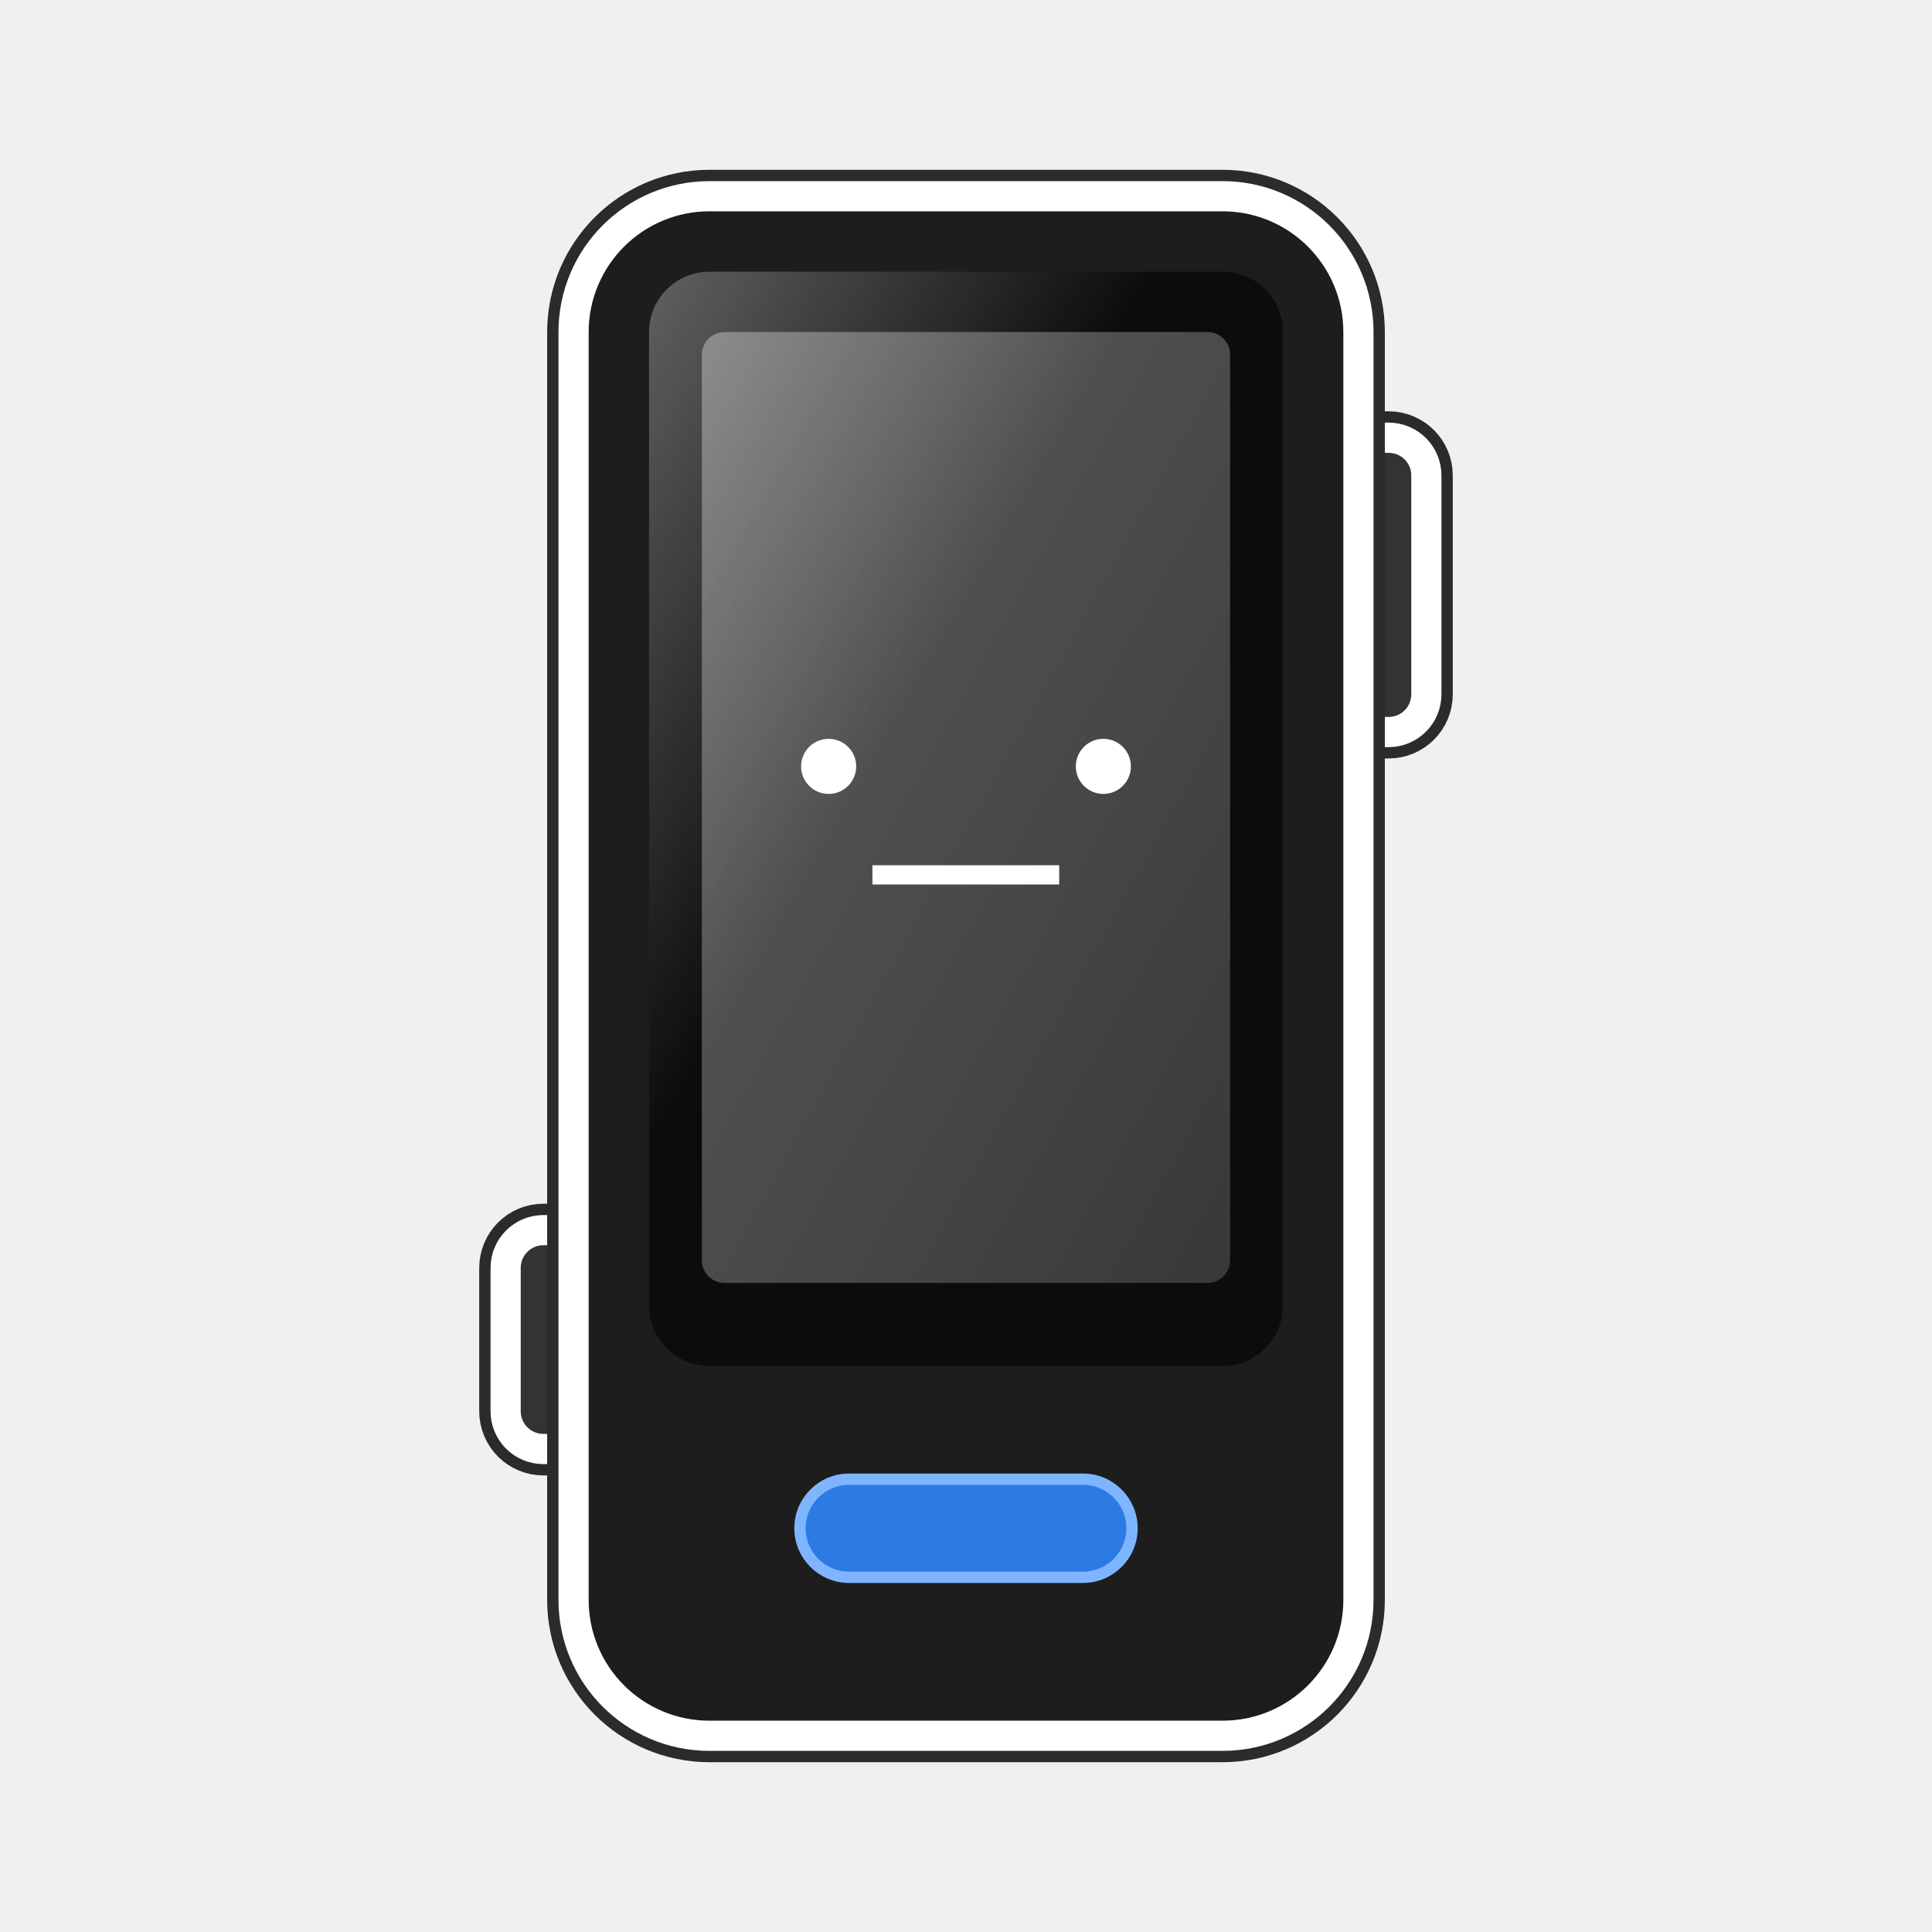
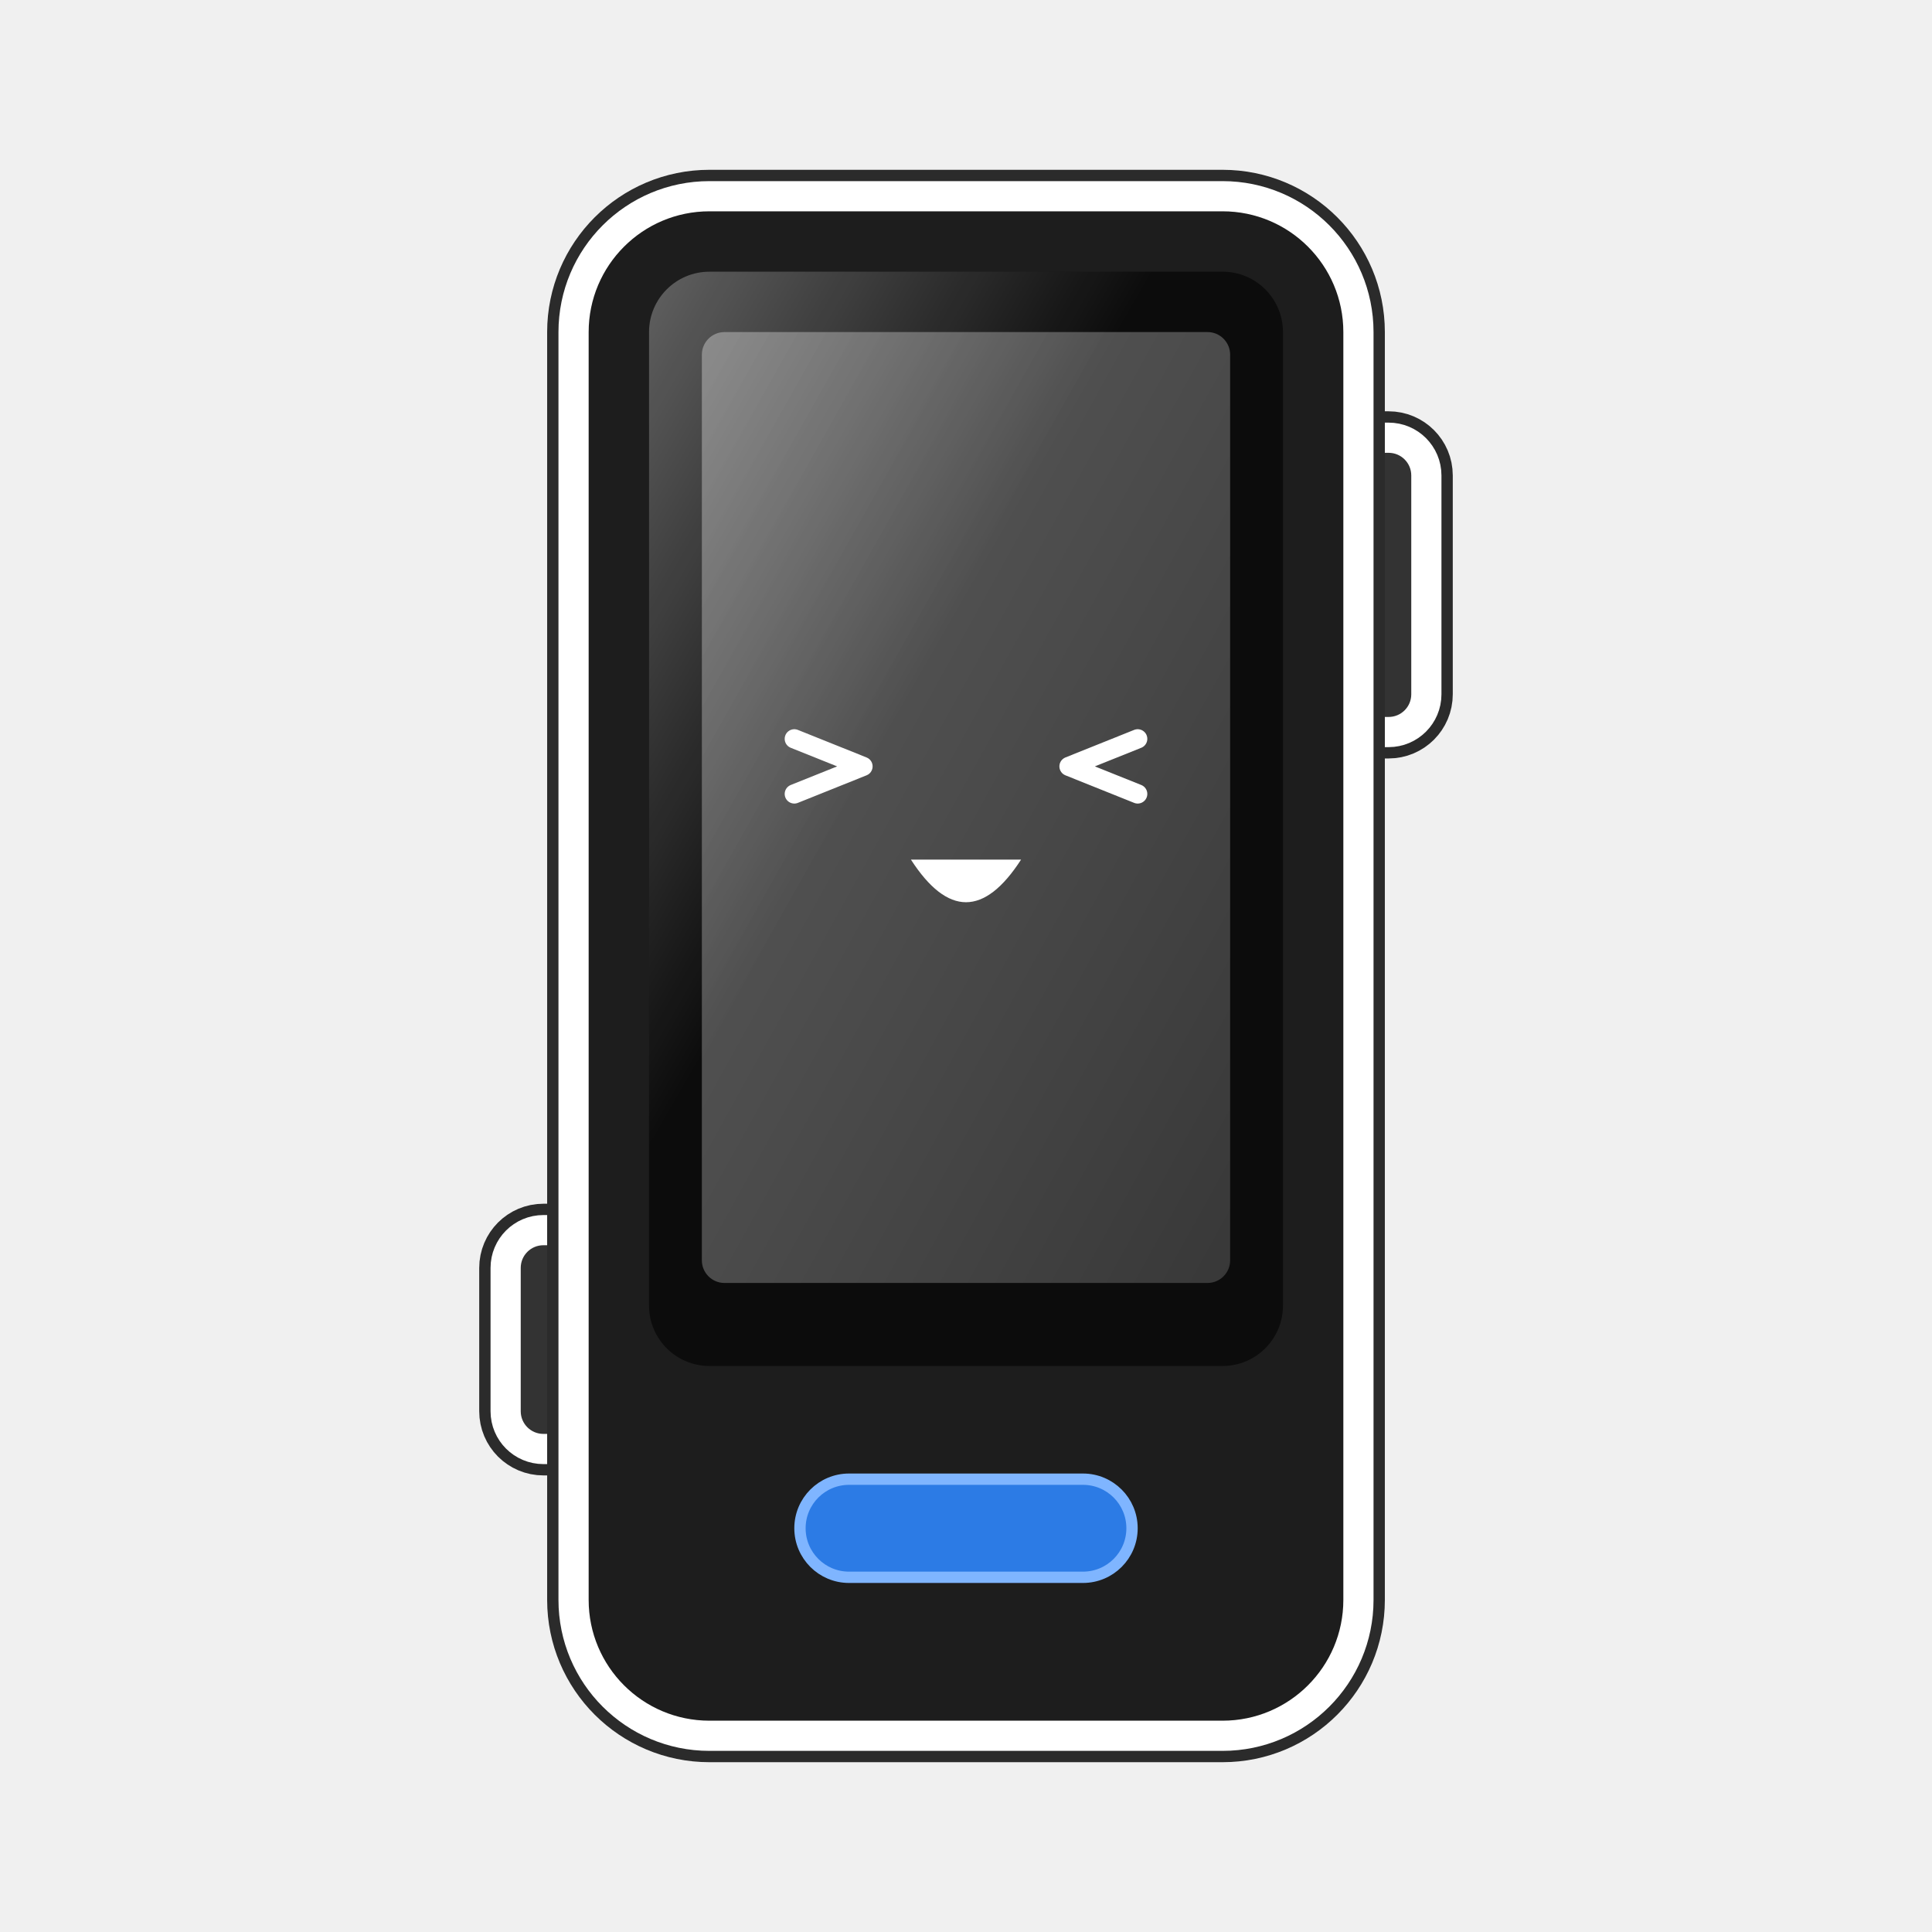
<svg xmlns="http://www.w3.org/2000/svg" viewBox="0 0 512 512" width="512" height="512">
  <defs>
    <linearGradient id="glare" x1="0" y1="0" x2="1" y2="1">
      <stop offset="0" stop-color="#fff" stop-opacity="0.35" />
      <stop offset="0.4" stop-color="#fff" stop-opacity="0" />
    </linearGradient>
    <linearGradient id="scr" x1="0" y1="0" x2="1" y2="1">
      <stop offset="0" stop-color="#5e5e5e" />
      <stop offset="1" stop-color="#383838" />
    </linearGradient>
    <linearGradient id="gray" x1="0" y1="0" x2="0" y2="1">
      <stop offset="0" stop-color="#b9b9b9" />
      <stop offset="1" stop-color="#8a8a8a" />
    </linearGradient>
    <linearGradient id="whitebtn" x1="0" y1="0" x2="0" y2="1">
      <stop offset="0" stop-color="#ffffff" />
      <stop offset="1" stop-color="#d4d4d4" />
    </linearGradient>
    <radialGradient id="led" cx="0.5" cy="0.5" r="0.5">
      <stop offset="0" stop-color="#bfe8ff" />
      <stop offset="0.45" stop-color="#3a9ad9" stop-opacity="0.55" />
      <stop offset="1" stop-color="#3a9ad9" stop-opacity="0" />
    </radialGradient>
  </defs>
  <rect x="352" y="120" width="22" height="70" rx="6" fill="none" stroke="#2b2b2b" stroke-width="22" stroke-linejoin="round" />
  <rect x="352" y="120" width="22" height="70" rx="6" fill="none" stroke="#fff" stroke-width="16" stroke-linejoin="round" />
  <rect x="352" y="120" width="22" height="70" rx="6" fill="#333" />
  <rect x="138" y="330" width="22" height="50" rx="6" fill="none" stroke="#2b2b2b" stroke-width="22" stroke-linejoin="round" />
  <rect x="138" y="330" width="22" height="50" rx="6" fill="none" stroke="#fff" stroke-width="16" stroke-linejoin="round" />
  <rect x="138" y="330" width="22" height="50" rx="6" fill="#333" />
  <rect x="156" y="56" width="200" height="400" rx="32" fill="none" stroke="#2b2b2b" stroke-width="22" stroke-linejoin="round" />
  <rect x="156" y="56" width="200" height="400" rx="32" fill="none" stroke="#fff" stroke-width="16" stroke-linejoin="round" />
  <rect x="156" y="56" width="200" height="400" rx="32" fill="#1d1d1d" />
  <rect x="172" y="72" width="168" height="290" rx="16" fill="#0c0c0c" />
  <rect x="186" y="88" width="140" height="252" rx="6" fill="url(#scr)" />
-   <circle cx="219.6" cy="203.1" r="7.3" fill="#fff" />
-   <circle cx="292.4" cy="203.1" r="7.3" fill="#fff" />
-   <rect x="231.2" y="229.3" width="49.5" height="5.1" fill="#fff" />
+   <path d="M210.5 195.8 L228.7 203.1 L210.5 210.4" fill="none" stroke="#fff" stroke-linecap="round" stroke-linejoin="round" stroke-width="5.1" />
+   <path d="M301.5 195.8 L283.3 203.1 L301.5 210.4" fill="none" stroke="#fff" stroke-linecap="round" stroke-linejoin="round" stroke-width="5.1" />
+   <path d="M241.4 227.8 Q256.0 250.4 270.6 227.8 Z" fill="#fff" />
  <rect x="212" y="392" width="88" height="26" rx="13" fill="#2c7be5" stroke="#7fb5ff" stroke-width="3" />
  <rect x="172" y="72" width="168" height="290" rx="16" fill="url(#glare)" />
</svg>
